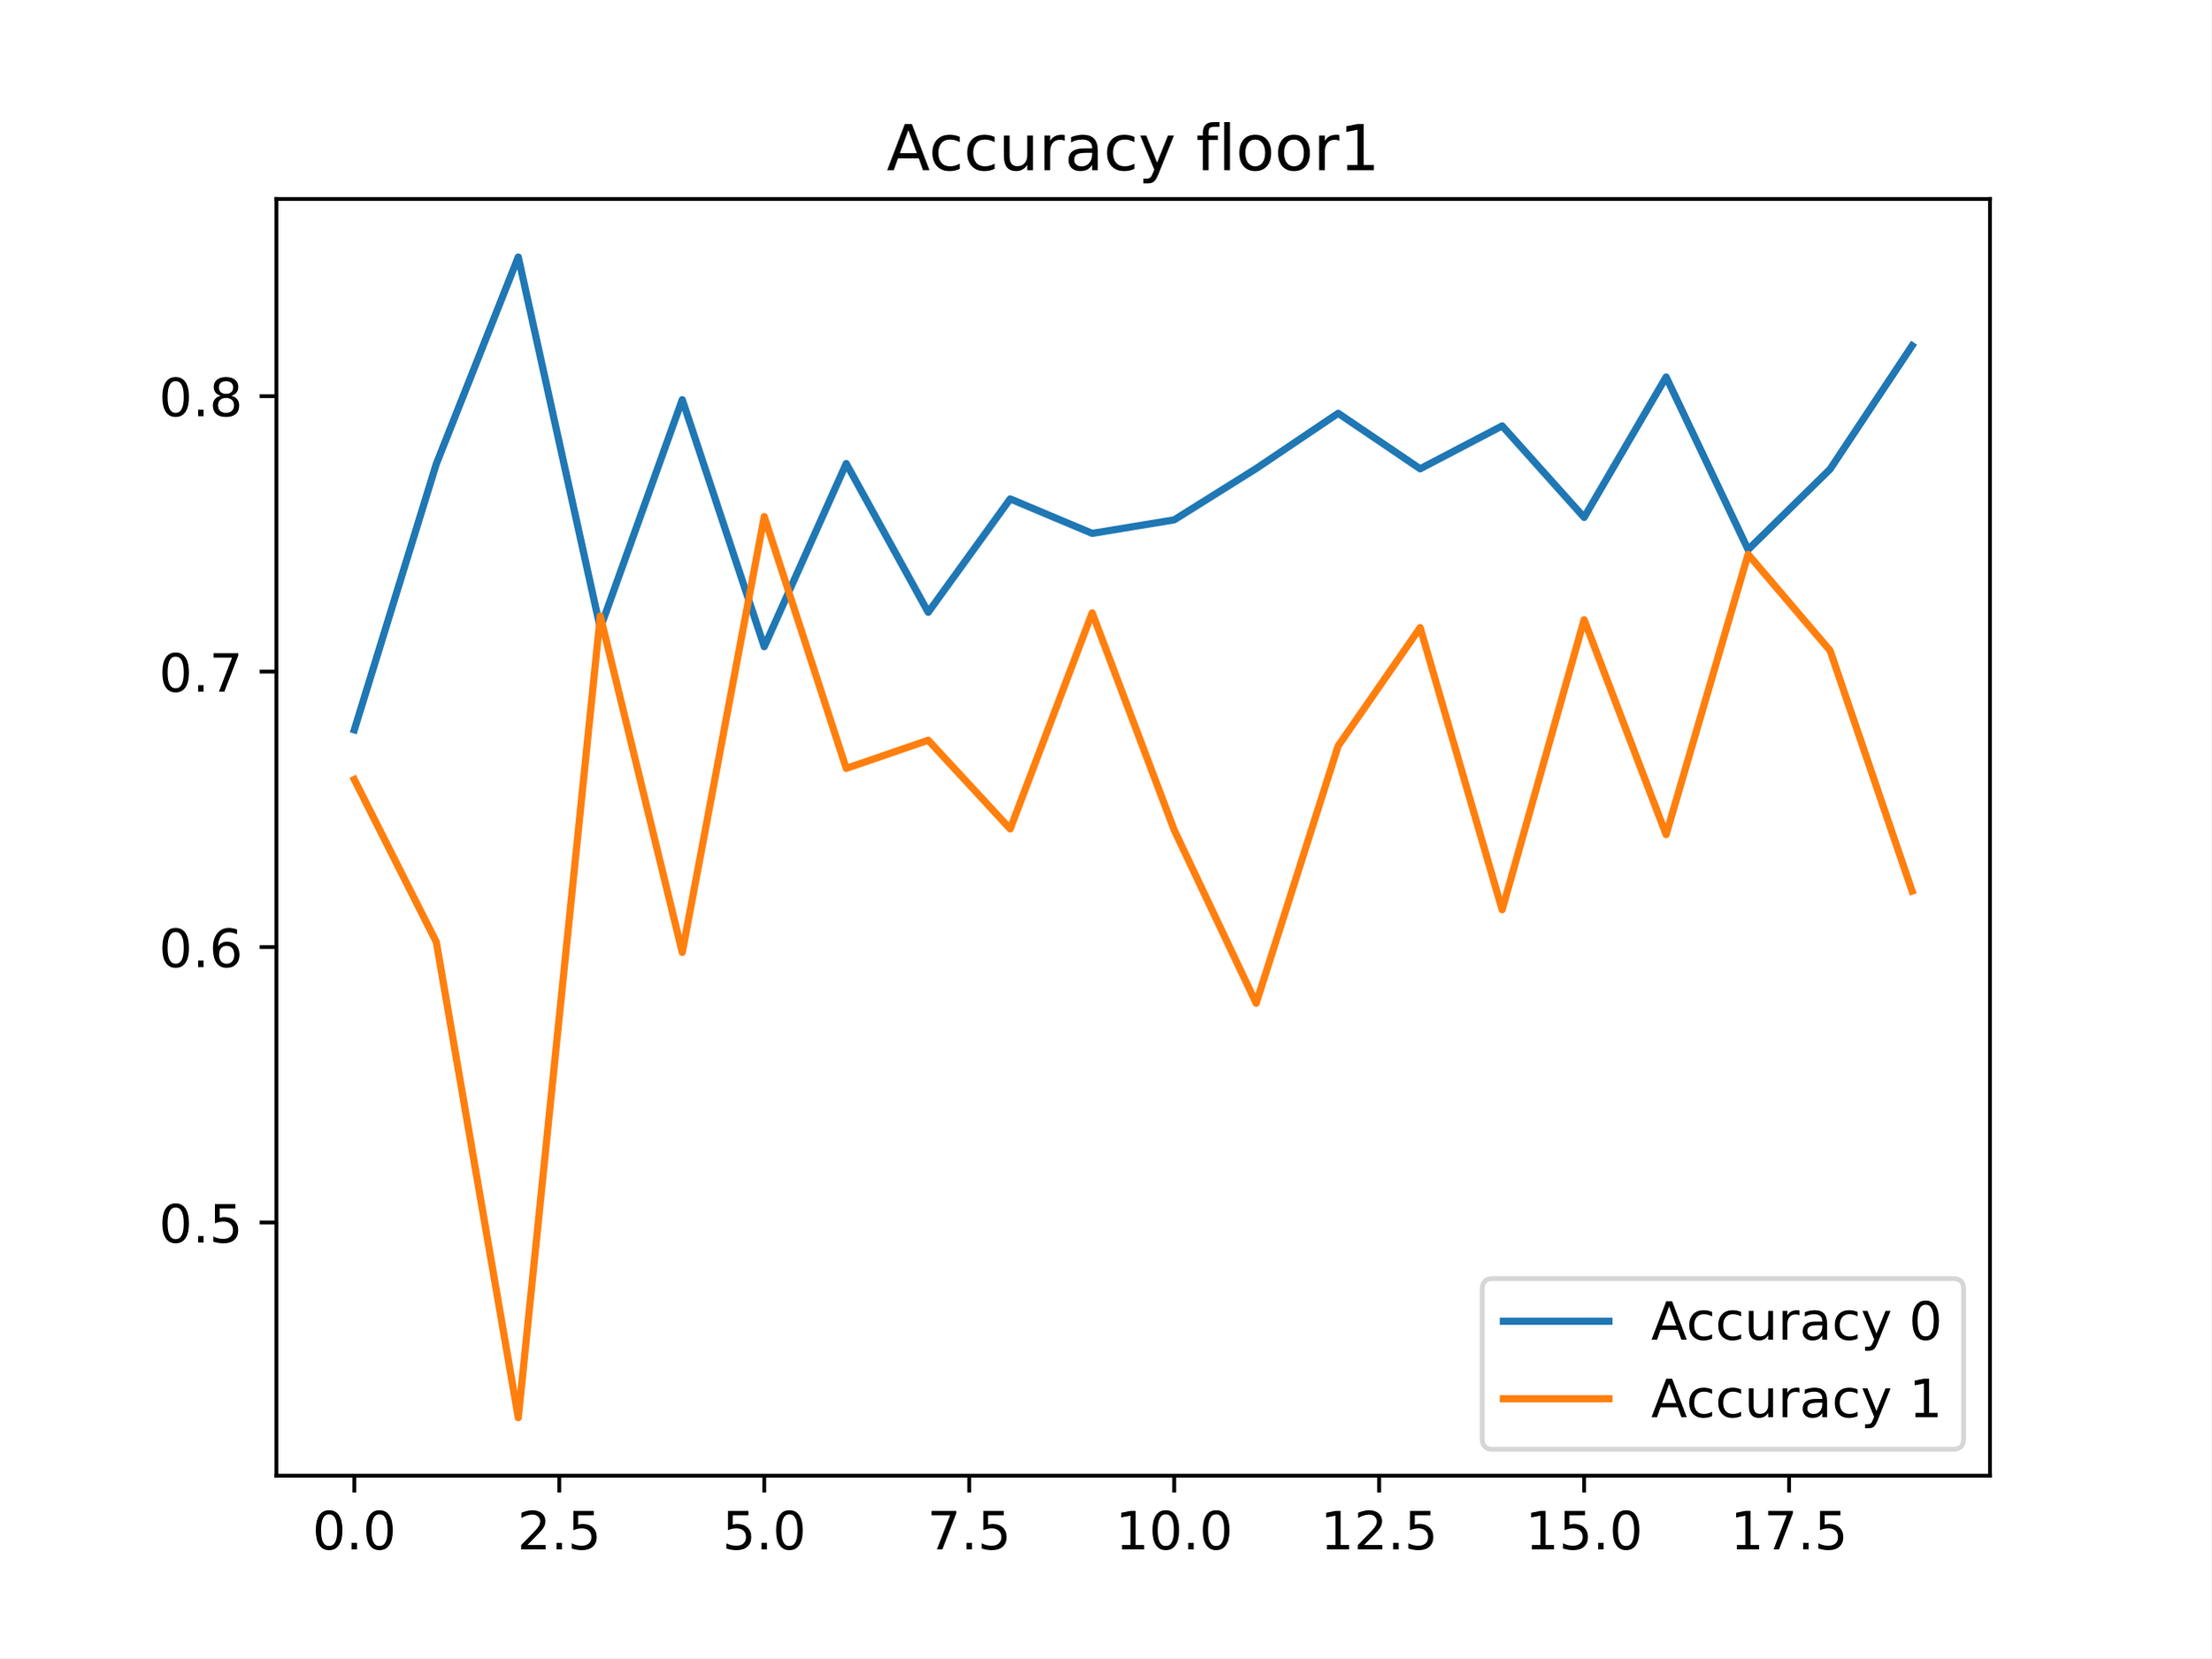
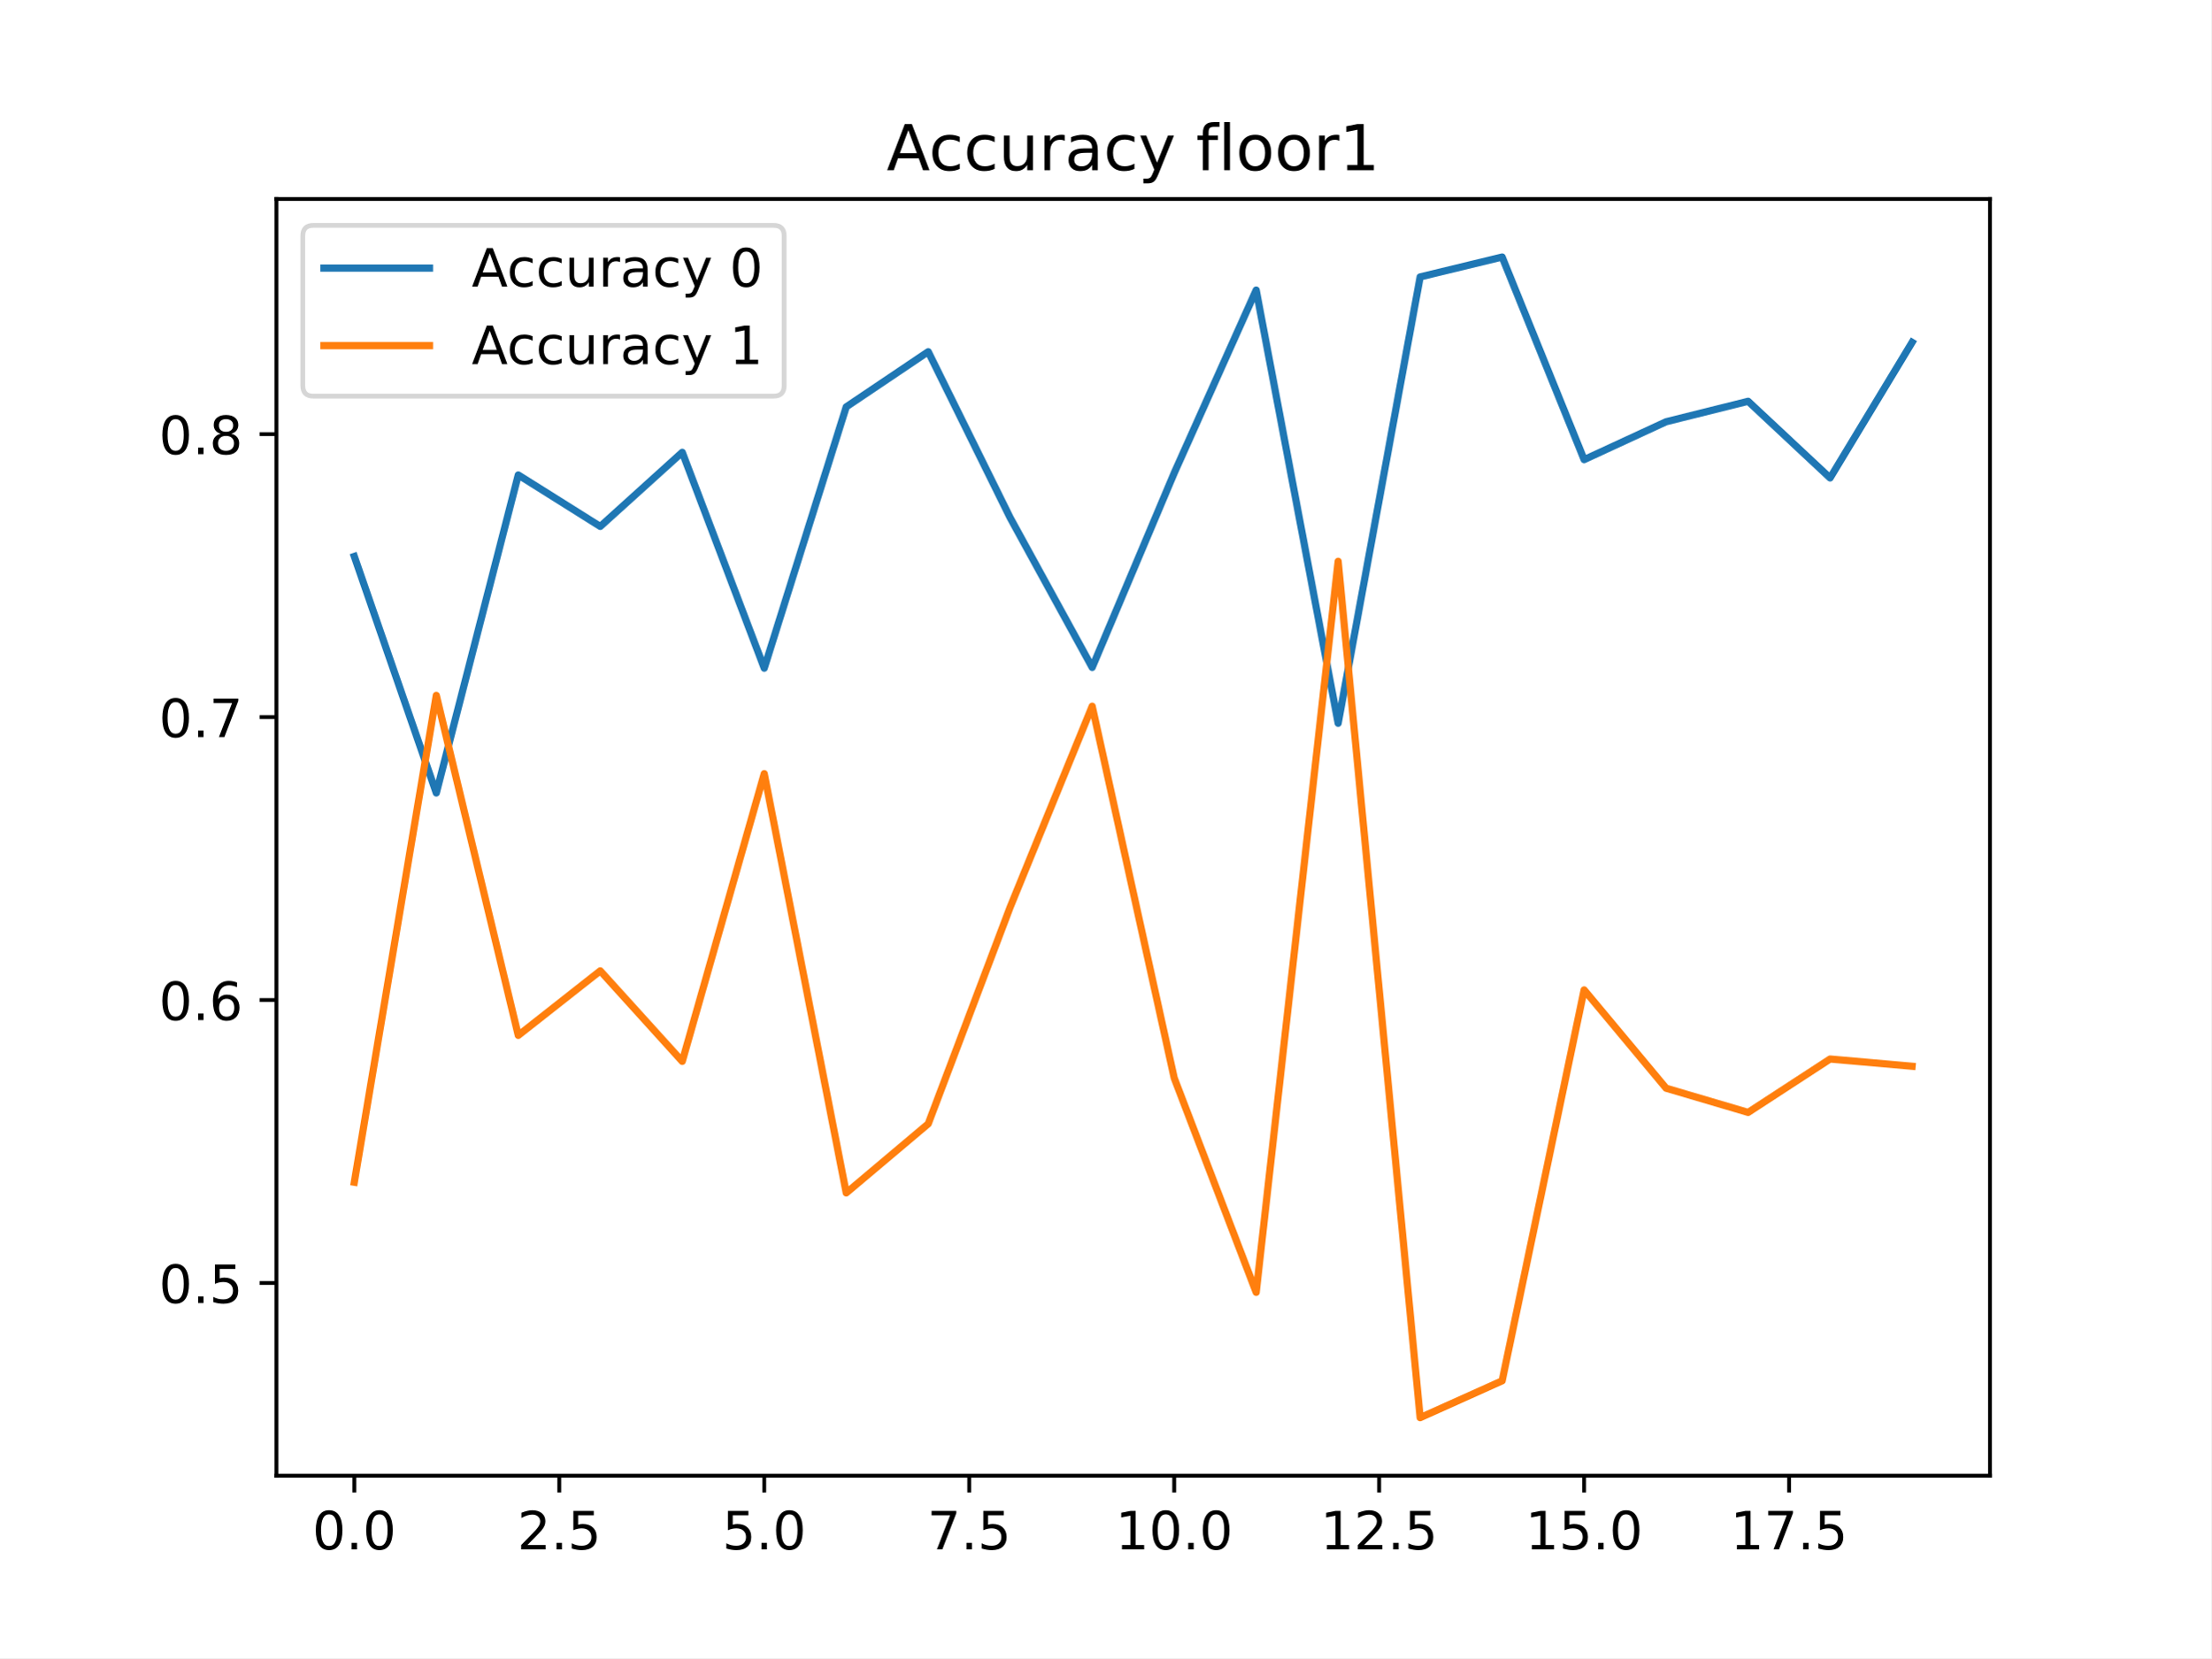
<svg xmlns="http://www.w3.org/2000/svg" xmlns:xlink="http://www.w3.org/1999/xlink" width="460.8pt" height="345.6pt" viewBox="0 0 460.8 345.6" version="1.1">
  <defs>
    <style type="text/css">*{stroke-linejoin: round; stroke-linecap: butt}</style>
  </defs>
  <g id="figure_1">
    <g id="patch_1">
      <path d="M 0 345.6  L 460.8 345.6  L 460.8 0  L 0 0  z " style="fill: #ffffff" />
    </g>
    <g id="axes_1">
      <g id="patch_2">
        <path d="M 57.6 307.584  L 414.72 307.584  L 414.72 41.472  L 57.6 41.472  z " style="fill: #ffffff" />
      </g>
      <g id="matplotlib.axis_1">
        <g id="xtick_1">
          <g id="line2d_1">
            <defs>
-               <path id="mc3e8482442" d="M 0 0  L 0 3.5  " style="stroke: #000000; stroke-width: 0.8" />
+               <path id="me11ef02394" d="M 0 0  L 0 3.5  " style="stroke: #000000; stroke-width: 0.8" />
            </defs>
            <g>
-               <use xlink:href="#mc3e8482442" x="73.833" y="307.584" style="stroke: #000000; stroke-width: 0.8" />
+               <use xlink:href="#me11ef02394" x="73.833" y="307.584" style="stroke: #000000; stroke-width: 0.8" />
            </g>
          </g>
          <g id="text_1">
            <g transform="translate(65.08601 322.9423) scale(0.11 -0.11)">
              <defs>
                <path id="DejaVuSans-30" d="M 2034 4250  Q 1547 4250 1301 3770  Q 1056 3291 1056 2328  Q 1056 1369 1301 889  Q 1547 409 2034 409  Q 2525 409 2770 889  Q 3016 1369 3016 2328  Q 3016 3291 2770 3770  Q 2525 4250 2034 4250  z M 2034 4750  Q 2819 4750 3233 4129  Q 3647 3509 3647 2328  Q 3647 1150 3233 529  Q 2819 -91 2034 -91  Q 1250 -91 836 529  Q 422 1150 422 2328  Q 422 3509 836 4129  Q 1250 4750 2034 4750  z " transform="scale(0.015625)" />
                <path id="DejaVuSans-2e" d="M 684 794  L 1344 794  L 1344 0  L 684 0  L 684 794  z " transform="scale(0.015625)" />
              </defs>
              <use xlink:href="#DejaVuSans-30" />
              <use xlink:href="#DejaVuSans-2e" x="63.623" />
              <use xlink:href="#DejaVuSans-30" x="95.41" />
            </g>
          </g>
        </g>
        <g id="xtick_2">
          <g id="line2d_2">
            <g>
-               <use xlink:href="#mc3e8482442" x="116.55" y="307.584" style="stroke: #000000; stroke-width: 0.8" />
+               <use xlink:href="#me11ef02394" x="116.55" y="307.584" style="stroke: #000000; stroke-width: 0.8" />
            </g>
          </g>
          <g id="text_2">
            <g transform="translate(107.8037 322.9423) scale(0.11 -0.11)">
              <defs>
                <path id="DejaVuSans-32" d="M 1228 531  L 3431 531  L 3431 0  L 469 0  L 469 531  Q 828 903 1448 1529  Q 2069 2156 2228 2338  Q 2531 2678 2651 2914  Q 2772 3150 2772 3378  Q 2772 3750 2511 3984  Q 2250 4219 1831 4219  Q 1534 4219 1204 4116  Q 875 4013 500 3803  L 500 4441  Q 881 4594 1212 4672  Q 1544 4750 1819 4750  Q 2544 4750 2975 4387  Q 3406 4025 3406 3419  Q 3406 3131 3298 2873  Q 3191 2616 2906 2266  Q 2828 2175 2409 1742  Q 1991 1309 1228 531  z " transform="scale(0.015625)" />
                <path id="DejaVuSans-35" d="M 691 4666  L 3169 4666  L 3169 4134  L 1269 4134  L 1269 2991  Q 1406 3038 1543 3061  Q 1681 3084 1819 3084  Q 2600 3084 3056 2656  Q 3513 2228 3513 1497  Q 3513 744 3044 326  Q 2575 -91 1722 -91  Q 1428 -91 1123 -41  Q 819 9 494 109  L 494 744  Q 775 591 1075 516  Q 1375 441 1709 441  Q 2250 441 2565 725  Q 2881 1009 2881 1497  Q 2881 1984 2565 2268  Q 2250 2553 1709 2553  Q 1456 2553 1204 2497  Q 953 2441 691 2322  L 691 4666  z " transform="scale(0.015625)" />
              </defs>
              <use xlink:href="#DejaVuSans-32" />
              <use xlink:href="#DejaVuSans-2e" x="63.623" />
              <use xlink:href="#DejaVuSans-35" x="95.41" />
            </g>
          </g>
        </g>
        <g id="xtick_3">
          <g id="line2d_3">
            <g>
-               <use xlink:href="#mc3e8482442" x="159.268" y="307.584" style="stroke: #000000; stroke-width: 0.8" />
+               <use xlink:href="#me11ef02394" x="159.268" y="307.584" style="stroke: #000000; stroke-width: 0.8" />
            </g>
          </g>
          <g id="text_3">
            <g transform="translate(150.5214 322.9423) scale(0.11 -0.11)">
              <use xlink:href="#DejaVuSans-35" />
              <use xlink:href="#DejaVuSans-2e" x="63.623" />
              <use xlink:href="#DejaVuSans-30" x="95.41" />
            </g>
          </g>
        </g>
        <g id="xtick_4">
          <g id="line2d_4">
            <g>
-               <use xlink:href="#mc3e8482442" x="201.986" y="307.584" style="stroke: #000000; stroke-width: 0.8" />
+               <use xlink:href="#me11ef02394" x="201.986" y="307.584" style="stroke: #000000; stroke-width: 0.8" />
            </g>
          </g>
          <g id="text_4">
            <g transform="translate(193.2391 322.9423) scale(0.11 -0.11)">
              <defs>
                <path id="DejaVuSans-37" d="M 525 4666  L 3525 4666  L 3525 4397  L 1831 0  L 1172 0  L 2766 4134  L 525 4134  L 525 4666  z " transform="scale(0.015625)" />
              </defs>
              <use xlink:href="#DejaVuSans-37" />
              <use xlink:href="#DejaVuSans-2e" x="63.623" />
              <use xlink:href="#DejaVuSans-35" x="95.41" />
            </g>
          </g>
        </g>
        <g id="xtick_5">
          <g id="line2d_5">
            <g>
-               <use xlink:href="#mc3e8482442" x="244.704" y="307.584" style="stroke: #000000; stroke-width: 0.8" />
+               <use xlink:href="#me11ef02394" x="244.704" y="307.584" style="stroke: #000000; stroke-width: 0.8" />
            </g>
          </g>
          <g id="text_5">
            <g transform="translate(232.4574 322.9423) scale(0.11 -0.11)">
              <defs>
                <path id="DejaVuSans-31" d="M 794 531  L 1825 531  L 1825 4091  L 703 3866  L 703 4441  L 1819 4666  L 2450 4666  L 2450 531  L 3481 531  L 3481 0  L 794 0  L 794 531  z " transform="scale(0.015625)" />
              </defs>
              <use xlink:href="#DejaVuSans-31" />
              <use xlink:href="#DejaVuSans-30" x="63.623" />
              <use xlink:href="#DejaVuSans-2e" x="127.246" />
              <use xlink:href="#DejaVuSans-30" x="159.033" />
            </g>
          </g>
        </g>
        <g id="xtick_6">
          <g id="line2d_6">
            <g>
-               <use xlink:href="#mc3e8482442" x="287.421" y="307.584" style="stroke: #000000; stroke-width: 0.8" />
+               <use xlink:href="#me11ef02394" x="287.421" y="307.584" style="stroke: #000000; stroke-width: 0.8" />
            </g>
          </g>
          <g id="text_6">
            <g transform="translate(275.1751 322.9423) scale(0.11 -0.11)">
              <use xlink:href="#DejaVuSans-31" />
              <use xlink:href="#DejaVuSans-32" x="63.623" />
              <use xlink:href="#DejaVuSans-2e" x="127.246" />
              <use xlink:href="#DejaVuSans-35" x="159.033" />
            </g>
          </g>
        </g>
        <g id="xtick_7">
          <g id="line2d_7">
            <g>
-               <use xlink:href="#mc3e8482442" x="330.139" y="307.584" style="stroke: #000000; stroke-width: 0.8" />
+               <use xlink:href="#me11ef02394" x="330.139" y="307.584" style="stroke: #000000; stroke-width: 0.8" />
            </g>
          </g>
          <g id="text_7">
            <g transform="translate(317.8929 322.9423) scale(0.11 -0.11)">
              <use xlink:href="#DejaVuSans-31" />
              <use xlink:href="#DejaVuSans-35" x="63.623" />
              <use xlink:href="#DejaVuSans-2e" x="127.246" />
              <use xlink:href="#DejaVuSans-30" x="159.033" />
            </g>
          </g>
        </g>
        <g id="xtick_8">
          <g id="line2d_8">
            <g>
-               <use xlink:href="#mc3e8482442" x="372.857" y="307.584" style="stroke: #000000; stroke-width: 0.8" />
+               <use xlink:href="#me11ef02394" x="372.857" y="307.584" style="stroke: #000000; stroke-width: 0.8" />
            </g>
          </g>
          <g id="text_8">
            <g transform="translate(360.6106 322.9423) scale(0.11 -0.11)">
              <use xlink:href="#DejaVuSans-31" />
              <use xlink:href="#DejaVuSans-37" x="63.623" />
              <use xlink:href="#DejaVuSans-2e" x="127.246" />
              <use xlink:href="#DejaVuSans-35" x="159.033" />
            </g>
          </g>
        </g>
      </g>
      <g id="matplotlib.axis_2">
        <g id="ytick_1">
          <g id="line2d_9">
            <defs>
-               <path id="md0fa703af9" d="M 0 0  L -3.5 0  " style="stroke: #000000; stroke-width: 0.8" />
+               <path id="m286b84f78b" d="M 0 0  L -3.5 0  " style="stroke: #000000; stroke-width: 0.8" />
            </defs>
            <g>
-               <use xlink:href="#md0fa703af9" x="57.6" y="254.812" style="stroke: #000000; stroke-width: 0.8" />
+               <use xlink:href="#m286b84f78b" x="57.6" y="267.415" style="stroke: #000000; stroke-width: 0.8" />
            </g>
          </g>
          <g id="text_9">
-             <g transform="translate(33.10656 258.9912) scale(0.11 -0.11)">
+             <g transform="translate(33.10656 271.594) scale(0.11 -0.11)">
              <use xlink:href="#DejaVuSans-30" />
              <use xlink:href="#DejaVuSans-2e" x="63.623" />
              <use xlink:href="#DejaVuSans-35" x="95.41" />
            </g>
          </g>
        </g>
        <g id="ytick_2">
          <g id="line2d_10">
            <g>
-               <use xlink:href="#md0fa703af9" x="57.6" y="197.397" style="stroke: #000000; stroke-width: 0.8" />
+               <use xlink:href="#m286b84f78b" x="57.6" y="208.437" style="stroke: #000000; stroke-width: 0.8" />
            </g>
          </g>
          <g id="text_10">
-             <g transform="translate(33.10656 201.5765) scale(0.11 -0.11)">
+             <g transform="translate(33.10656 212.6159) scale(0.11 -0.11)">
              <defs>
                <path id="DejaVuSans-36" d="M 2113 2584  Q 1688 2584 1439 2293  Q 1191 2003 1191 1497  Q 1191 994 1439 701  Q 1688 409 2113 409  Q 2538 409 2786 701  Q 3034 994 3034 1497  Q 3034 2003 2786 2293  Q 2538 2584 2113 2584  z M 3366 4563  L 3366 3988  Q 3128 4100 2886 4159  Q 2644 4219 2406 4219  Q 1781 4219 1451 3797  Q 1122 3375 1075 2522  Q 1259 2794 1537 2939  Q 1816 3084 2150 3084  Q 2853 3084 3261 2657  Q 3669 2231 3669 1497  Q 3669 778 3244 343  Q 2819 -91 2113 -91  Q 1303 -91 875 529  Q 447 1150 447 2328  Q 447 3434 972 4092  Q 1497 4750 2381 4750  Q 2619 4750 2861 4703  Q 3103 4656 3366 4563  z " transform="scale(0.015625)" />
              </defs>
              <use xlink:href="#DejaVuSans-30" />
              <use xlink:href="#DejaVuSans-2e" x="63.623" />
              <use xlink:href="#DejaVuSans-36" x="95.41" />
            </g>
          </g>
        </g>
        <g id="ytick_3">
          <g id="line2d_11">
            <g>
-               <use xlink:href="#md0fa703af9" x="57.6" y="139.983" style="stroke: #000000; stroke-width: 0.8" />
+               <use xlink:href="#m286b84f78b" x="57.6" y="149.459" style="stroke: #000000; stroke-width: 0.8" />
            </g>
          </g>
          <g id="text_11">
-             <g transform="translate(33.10656 144.1618) scale(0.11 -0.11)">
+             <g transform="translate(33.10656 153.6377) scale(0.11 -0.11)">
              <use xlink:href="#DejaVuSans-30" />
              <use xlink:href="#DejaVuSans-2e" x="63.623" />
              <use xlink:href="#DejaVuSans-37" x="95.41" />
            </g>
          </g>
        </g>
        <g id="ytick_4">
          <g id="line2d_12">
            <g>
-               <use xlink:href="#md0fa703af9" x="57.6" y="82.568" style="stroke: #000000; stroke-width: 0.8" />
+               <use xlink:href="#m286b84f78b" x="57.6" y="90.48" style="stroke: #000000; stroke-width: 0.8" />
            </g>
          </g>
          <g id="text_12">
-             <g transform="translate(33.10656 86.74706) scale(0.11 -0.11)">
+             <g transform="translate(33.10656 94.6596) scale(0.11 -0.11)">
              <defs>
                <path id="DejaVuSans-38" d="M 2034 2216  Q 1584 2216 1326 1975  Q 1069 1734 1069 1313  Q 1069 891 1326 650  Q 1584 409 2034 409  Q 2484 409 2743 651  Q 3003 894 3003 1313  Q 3003 1734 2745 1975  Q 2488 2216 2034 2216  z M 1403 2484  Q 997 2584 770 2862  Q 544 3141 544 3541  Q 544 4100 942 4425  Q 1341 4750 2034 4750  Q 2731 4750 3128 4425  Q 3525 4100 3525 3541  Q 3525 3141 3298 2862  Q 3072 2584 2669 2484  Q 3125 2378 3379 2068  Q 3634 1759 3634 1313  Q 3634 634 3220 271  Q 2806 -91 2034 -91  Q 1263 -91 848 271  Q 434 634 434 1313  Q 434 1759 690 2068  Q 947 2378 1403 2484  z M 1172 3481  Q 1172 3119 1398 2916  Q 1625 2713 2034 2713  Q 2441 2713 2670 2916  Q 2900 3119 2900 3481  Q 2900 3844 2670 4047  Q 2441 4250 2034 4250  Q 1625 4250 1398 4047  Q 1172 3844 1172 3481  z " transform="scale(0.015625)" />
              </defs>
              <use xlink:href="#DejaVuSans-30" />
              <use xlink:href="#DejaVuSans-2e" x="63.623" />
              <use xlink:href="#DejaVuSans-38" x="95.41" />
            </g>
          </g>
        </g>
      </g>
      <g id="line2d_13">
-         <path d="M 73.833 152.127  L 90.92 96.704  L 108.007 53.568  L 125.094 130.925  L 142.181 83.304  L 159.268 134.789  L 176.355 96.618  L 193.442 127.621  L 210.529 103.983  L 227.616 111.169  L 244.704 108.351  L 261.791 97.652  L 278.878 86.14  L 295.965 97.707  L 313.052 88.767  L 330.139 107.841  L 347.226 78.572  L 364.313 114.553  L 381.4 97.781  L 398.487 72.051  " clip-path="url(#p4f19857df0)" style="fill: none; stroke: #1f77b4; stroke-width: 1.5; stroke-linecap: square" />
+         <path d="M 73.833 115.974  L 90.92 165.284  L 108.007 98.991  L 125.094 109.723  L 142.181 94.27  L 159.268 139.27  L 176.355 84.802  L 193.442 73.3  L 210.529 107.928  L 227.616 139.112  L 244.704 98.599  L 261.791 60.457  L 278.878 150.754  L 295.965 57.714  L 313.052 53.568  L 330.139 95.8  L 347.226 87.899  L 364.313 83.639  L 381.4 99.617  L 398.487 71.353  " clip-path="url(#p78fd1d3769)" style="fill: none; stroke: #1f77b4; stroke-width: 1.5; stroke-linecap: square" />
      </g>
      <g id="line2d_14">
-         <path d="M 73.833 162.469  L 90.92 196.331  L 108.007 295.488  L 125.094 128.382  L 142.181 198.503  L 159.268 107.67  L 176.355 160.156  L 193.442 154.286  L 210.529 172.769  L 227.616 127.733  L 244.704 172.995  L 261.791 209.113  L 278.878 155.471  L 295.965 130.809  L 313.052 189.615  L 330.139 129.172  L 347.226 173.954  L 364.313 115.543  L 381.4 135.606  L 398.487 185.721  " clip-path="url(#p4f19857df0)" style="fill: none; stroke: #ff7f0e; stroke-width: 1.5; stroke-linecap: square" />
+         <path d="M 73.833 246.414  L 90.92 144.934  L 108.007 215.805  L 125.094 202.355  L 142.181 221.225  L 159.268 161.253  L 176.355 248.646  L 193.442 234.24  L 210.529 189.051  L 227.616 147.195  L 244.704 224.675  L 261.791 269.371  L 278.878 116.991  L 295.965 295.488  L 313.052 287.807  L 330.139 206.327  L 347.226 226.82  L 364.313 231.863  L 381.4 220.733  L 398.487 222.24  " clip-path="url(#p78fd1d3769)" style="fill: none; stroke: #ff7f0e; stroke-width: 1.5; stroke-linecap: square" />
      </g>
      <g id="patch_3">
        <path d="M 57.6 307.584  L 57.6 41.472  " style="fill: none; stroke: #000000; stroke-width: 0.8; stroke-linejoin: miter; stroke-linecap: square" />
      </g>
      <g id="patch_4">
        <path d="M 414.72 307.584  L 414.72 41.472  " style="fill: none; stroke: #000000; stroke-width: 0.8; stroke-linejoin: miter; stroke-linecap: square" />
      </g>
      <g id="patch_5">
        <path d="M 57.6 307.584  L 414.72 307.584  " style="fill: none; stroke: #000000; stroke-width: 0.8; stroke-linejoin: miter; stroke-linecap: square" />
      </g>
      <g id="patch_6">
        <path d="M 57.6 41.472  L 414.72 41.472  " style="fill: none; stroke: #000000; stroke-width: 0.8; stroke-linejoin: miter; stroke-linecap: square" />
      </g>
      <g id="text_13">
        <g transform="translate(184.7831 35.472) scale(0.132 -0.132)">
          <defs>
            <path id="DejaVuSans-41" d="M 2188 4044  L 1331 1722  L 3047 1722  L 2188 4044  z M 1831 4666  L 2547 4666  L 4325 0  L 3669 0  L 3244 1197  L 1141 1197  L 716 0  L 50 0  L 1831 4666  z " transform="scale(0.015625)" />
            <path id="DejaVuSans-63" d="M 3122 3366  L 3122 2828  Q 2878 2963 2633 3030  Q 2388 3097 2138 3097  Q 1578 3097 1268 2742  Q 959 2388 959 1747  Q 959 1106 1268 751  Q 1578 397 2138 397  Q 2388 397 2633 464  Q 2878 531 3122 666  L 3122 134  Q 2881 22 2623 -34  Q 2366 -91 2075 -91  Q 1284 -91 818 406  Q 353 903 353 1747  Q 353 2603 823 3093  Q 1294 3584 2113 3584  Q 2378 3584 2631 3529  Q 2884 3475 3122 3366  z " transform="scale(0.015625)" />
            <path id="DejaVuSans-75" d="M 544 1381  L 544 3500  L 1119 3500  L 1119 1403  Q 1119 906 1312 657  Q 1506 409 1894 409  Q 2359 409 2629 706  Q 2900 1003 2900 1516  L 2900 3500  L 3475 3500  L 3475 0  L 2900 0  L 2900 538  Q 2691 219 2414 64  Q 2138 -91 1772 -91  Q 1169 -91 856 284  Q 544 659 544 1381  z M 1991 3584  L 1991 3584  z " transform="scale(0.015625)" />
            <path id="DejaVuSans-72" d="M 2631 2963  Q 2534 3019 2420 3045  Q 2306 3072 2169 3072  Q 1681 3072 1420 2755  Q 1159 2438 1159 1844  L 1159 0  L 581 0  L 581 3500  L 1159 3500  L 1159 2956  Q 1341 3275 1631 3429  Q 1922 3584 2338 3584  Q 2397 3584 2469 3576  Q 2541 3569 2628 3553  L 2631 2963  z " transform="scale(0.015625)" />
            <path id="DejaVuSans-61" d="M 2194 1759  Q 1497 1759 1228 1600  Q 959 1441 959 1056  Q 959 750 1161 570  Q 1363 391 1709 391  Q 2188 391 2477 730  Q 2766 1069 2766 1631  L 2766 1759  L 2194 1759  z M 3341 1997  L 3341 0  L 2766 0  L 2766 531  Q 2569 213 2275 61  Q 1981 -91 1556 -91  Q 1019 -91 701 211  Q 384 513 384 1019  Q 384 1609 779 1909  Q 1175 2209 1959 2209  L 2766 2209  L 2766 2266  Q 2766 2663 2505 2880  Q 2244 3097 1772 3097  Q 1472 3097 1187 3025  Q 903 2953 641 2809  L 641 3341  Q 956 3463 1253 3523  Q 1550 3584 1831 3584  Q 2591 3584 2966 3190  Q 3341 2797 3341 1997  z " transform="scale(0.015625)" />
            <path id="DejaVuSans-79" d="M 2059 -325  Q 1816 -950 1584 -1140  Q 1353 -1331 966 -1331  L 506 -1331  L 506 -850  L 844 -850  Q 1081 -850 1212 -737  Q 1344 -625 1503 -206  L 1606 56  L 191 3500  L 800 3500  L 1894 763  L 2988 3500  L 3597 3500  L 2059 -325  z " transform="scale(0.015625)" />
            <path id="DejaVuSans-20" transform="scale(0.015625)" />
            <path id="DejaVuSans-66" d="M 2375 4863  L 2375 4384  L 1825 4384  Q 1516 4384 1395 4259  Q 1275 4134 1275 3809  L 1275 3500  L 2222 3500  L 2222 3053  L 1275 3053  L 1275 0  L 697 0  L 697 3053  L 147 3053  L 147 3500  L 697 3500  L 697 3744  Q 697 4328 969 4595  Q 1241 4863 1831 4863  L 2375 4863  z " transform="scale(0.015625)" />
            <path id="DejaVuSans-6c" d="M 603 4863  L 1178 4863  L 1178 0  L 603 0  L 603 4863  z " transform="scale(0.015625)" />
            <path id="DejaVuSans-6f" d="M 1959 3097  Q 1497 3097 1228 2736  Q 959 2375 959 1747  Q 959 1119 1226 758  Q 1494 397 1959 397  Q 2419 397 2687 759  Q 2956 1122 2956 1747  Q 2956 2369 2687 2733  Q 2419 3097 1959 3097  z M 1959 3584  Q 2709 3584 3137 3096  Q 3566 2609 3566 1747  Q 3566 888 3137 398  Q 2709 -91 1959 -91  Q 1206 -91 779 398  Q 353 888 353 1747  Q 353 2609 779 3096  Q 1206 3584 1959 3584  z " transform="scale(0.015625)" />
          </defs>
          <use xlink:href="#DejaVuSans-41" />
          <use xlink:href="#DejaVuSans-63" x="66.658" />
          <use xlink:href="#DejaVuSans-63" x="121.639" />
          <use xlink:href="#DejaVuSans-75" x="176.619" />
          <use xlink:href="#DejaVuSans-72" x="239.998" />
          <use xlink:href="#DejaVuSans-61" x="281.111" />
          <use xlink:href="#DejaVuSans-63" x="342.391" />
          <use xlink:href="#DejaVuSans-79" x="397.371" />
          <use xlink:href="#DejaVuSans-20" x="456.551" />
          <use xlink:href="#DejaVuSans-66" x="488.338" />
          <use xlink:href="#DejaVuSans-6c" x="523.543" />
          <use xlink:href="#DejaVuSans-6f" x="551.326" />
          <use xlink:href="#DejaVuSans-6f" x="612.508" />
          <use xlink:href="#DejaVuSans-72" x="673.689" />
          <use xlink:href="#DejaVuSans-31" x="714.803" />
        </g>
      </g>
      <g id="legend_1">
        <g id="patch_7">
-           <path d="M 311.103 302.084  L 407.02 302.084  Q 409.22 302.084 409.22 299.884  L 409.22 268.692  Q 409.22 266.492 407.02 266.492  L 311.103 266.492  Q 308.903 266.492 308.903 268.692  L 308.903 299.884  Q 308.903 302.084 311.103 302.084  z " style="fill: #ffffff; opacity: 0.8; stroke: #cccccc; stroke-linejoin: miter" />
+           <path d="M 65.3 82.564  L 161.217 82.564  Q 163.417 82.564 163.417 80.364  L 163.417 49.172  Q 163.417 46.972 161.217 46.972  L 65.3 46.972  Q 63.1 46.972 63.1 49.172  L 63.1 80.364  Q 63.1 82.564 65.3 82.564  z " style="fill: #ffffff; opacity: 0.8; stroke: #cccccc; stroke-linejoin: miter" />
        </g>
        <g id="line2d_15">
-           <path d="M 313.303 275.4  L 324.303 275.4  L 335.303 275.4  " style="fill: none; stroke: #1f77b4; stroke-width: 1.5; stroke-linecap: square" />
+           <path d="M 67.5 55.88  L 78.5 55.88  L 89.5 55.88  " style="fill: none; stroke: #1f77b4; stroke-width: 1.5; stroke-linecap: square" />
        </g>
        <g id="text_14">
-           <g transform="translate(344.1034 279.2504) scale(0.11 -0.11)">
+           <g transform="translate(98.3 59.73028) scale(0.11 -0.11)">
            <use xlink:href="#DejaVuSans-41" />
            <use xlink:href="#DejaVuSans-63" x="66.658" />
            <use xlink:href="#DejaVuSans-63" x="121.639" />
            <use xlink:href="#DejaVuSans-75" x="176.619" />
            <use xlink:href="#DejaVuSans-72" x="239.998" />
            <use xlink:href="#DejaVuSans-61" x="281.111" />
            <use xlink:href="#DejaVuSans-63" x="342.391" />
            <use xlink:href="#DejaVuSans-79" x="397.371" />
            <use xlink:href="#DejaVuSans-20" x="456.551" />
            <use xlink:href="#DejaVuSans-30" x="488.338" />
          </g>
        </g>
        <g id="line2d_16">
-           <path d="M 313.303 291.546  L 324.303 291.546  L 335.303 291.546  " style="fill: none; stroke: #ff7f0e; stroke-width: 1.5; stroke-linecap: square" />
+           <path d="M 67.5 72.026  L 78.5 72.026  L 89.5 72.026  " style="fill: none; stroke: #ff7f0e; stroke-width: 1.5; stroke-linecap: square" />
        </g>
        <g id="text_15">
-           <g transform="translate(344.1034 295.3963) scale(0.11 -0.11)">
+           <g transform="translate(98.3 75.87622) scale(0.11 -0.11)">
            <use xlink:href="#DejaVuSans-41" />
            <use xlink:href="#DejaVuSans-63" x="66.658" />
            <use xlink:href="#DejaVuSans-63" x="121.639" />
            <use xlink:href="#DejaVuSans-75" x="176.619" />
            <use xlink:href="#DejaVuSans-72" x="239.998" />
            <use xlink:href="#DejaVuSans-61" x="281.111" />
            <use xlink:href="#DejaVuSans-63" x="342.391" />
            <use xlink:href="#DejaVuSans-79" x="397.371" />
            <use xlink:href="#DejaVuSans-20" x="456.551" />
            <use xlink:href="#DejaVuSans-31" x="488.338" />
          </g>
        </g>
      </g>
    </g>
  </g>
  <defs>
-     <clipPath id="p4f19857df0">
+     <clipPath id="p78fd1d3769">
      <rect x="57.6" y="41.472" width="357.12" height="266.112" />
    </clipPath>
  </defs>
</svg>
